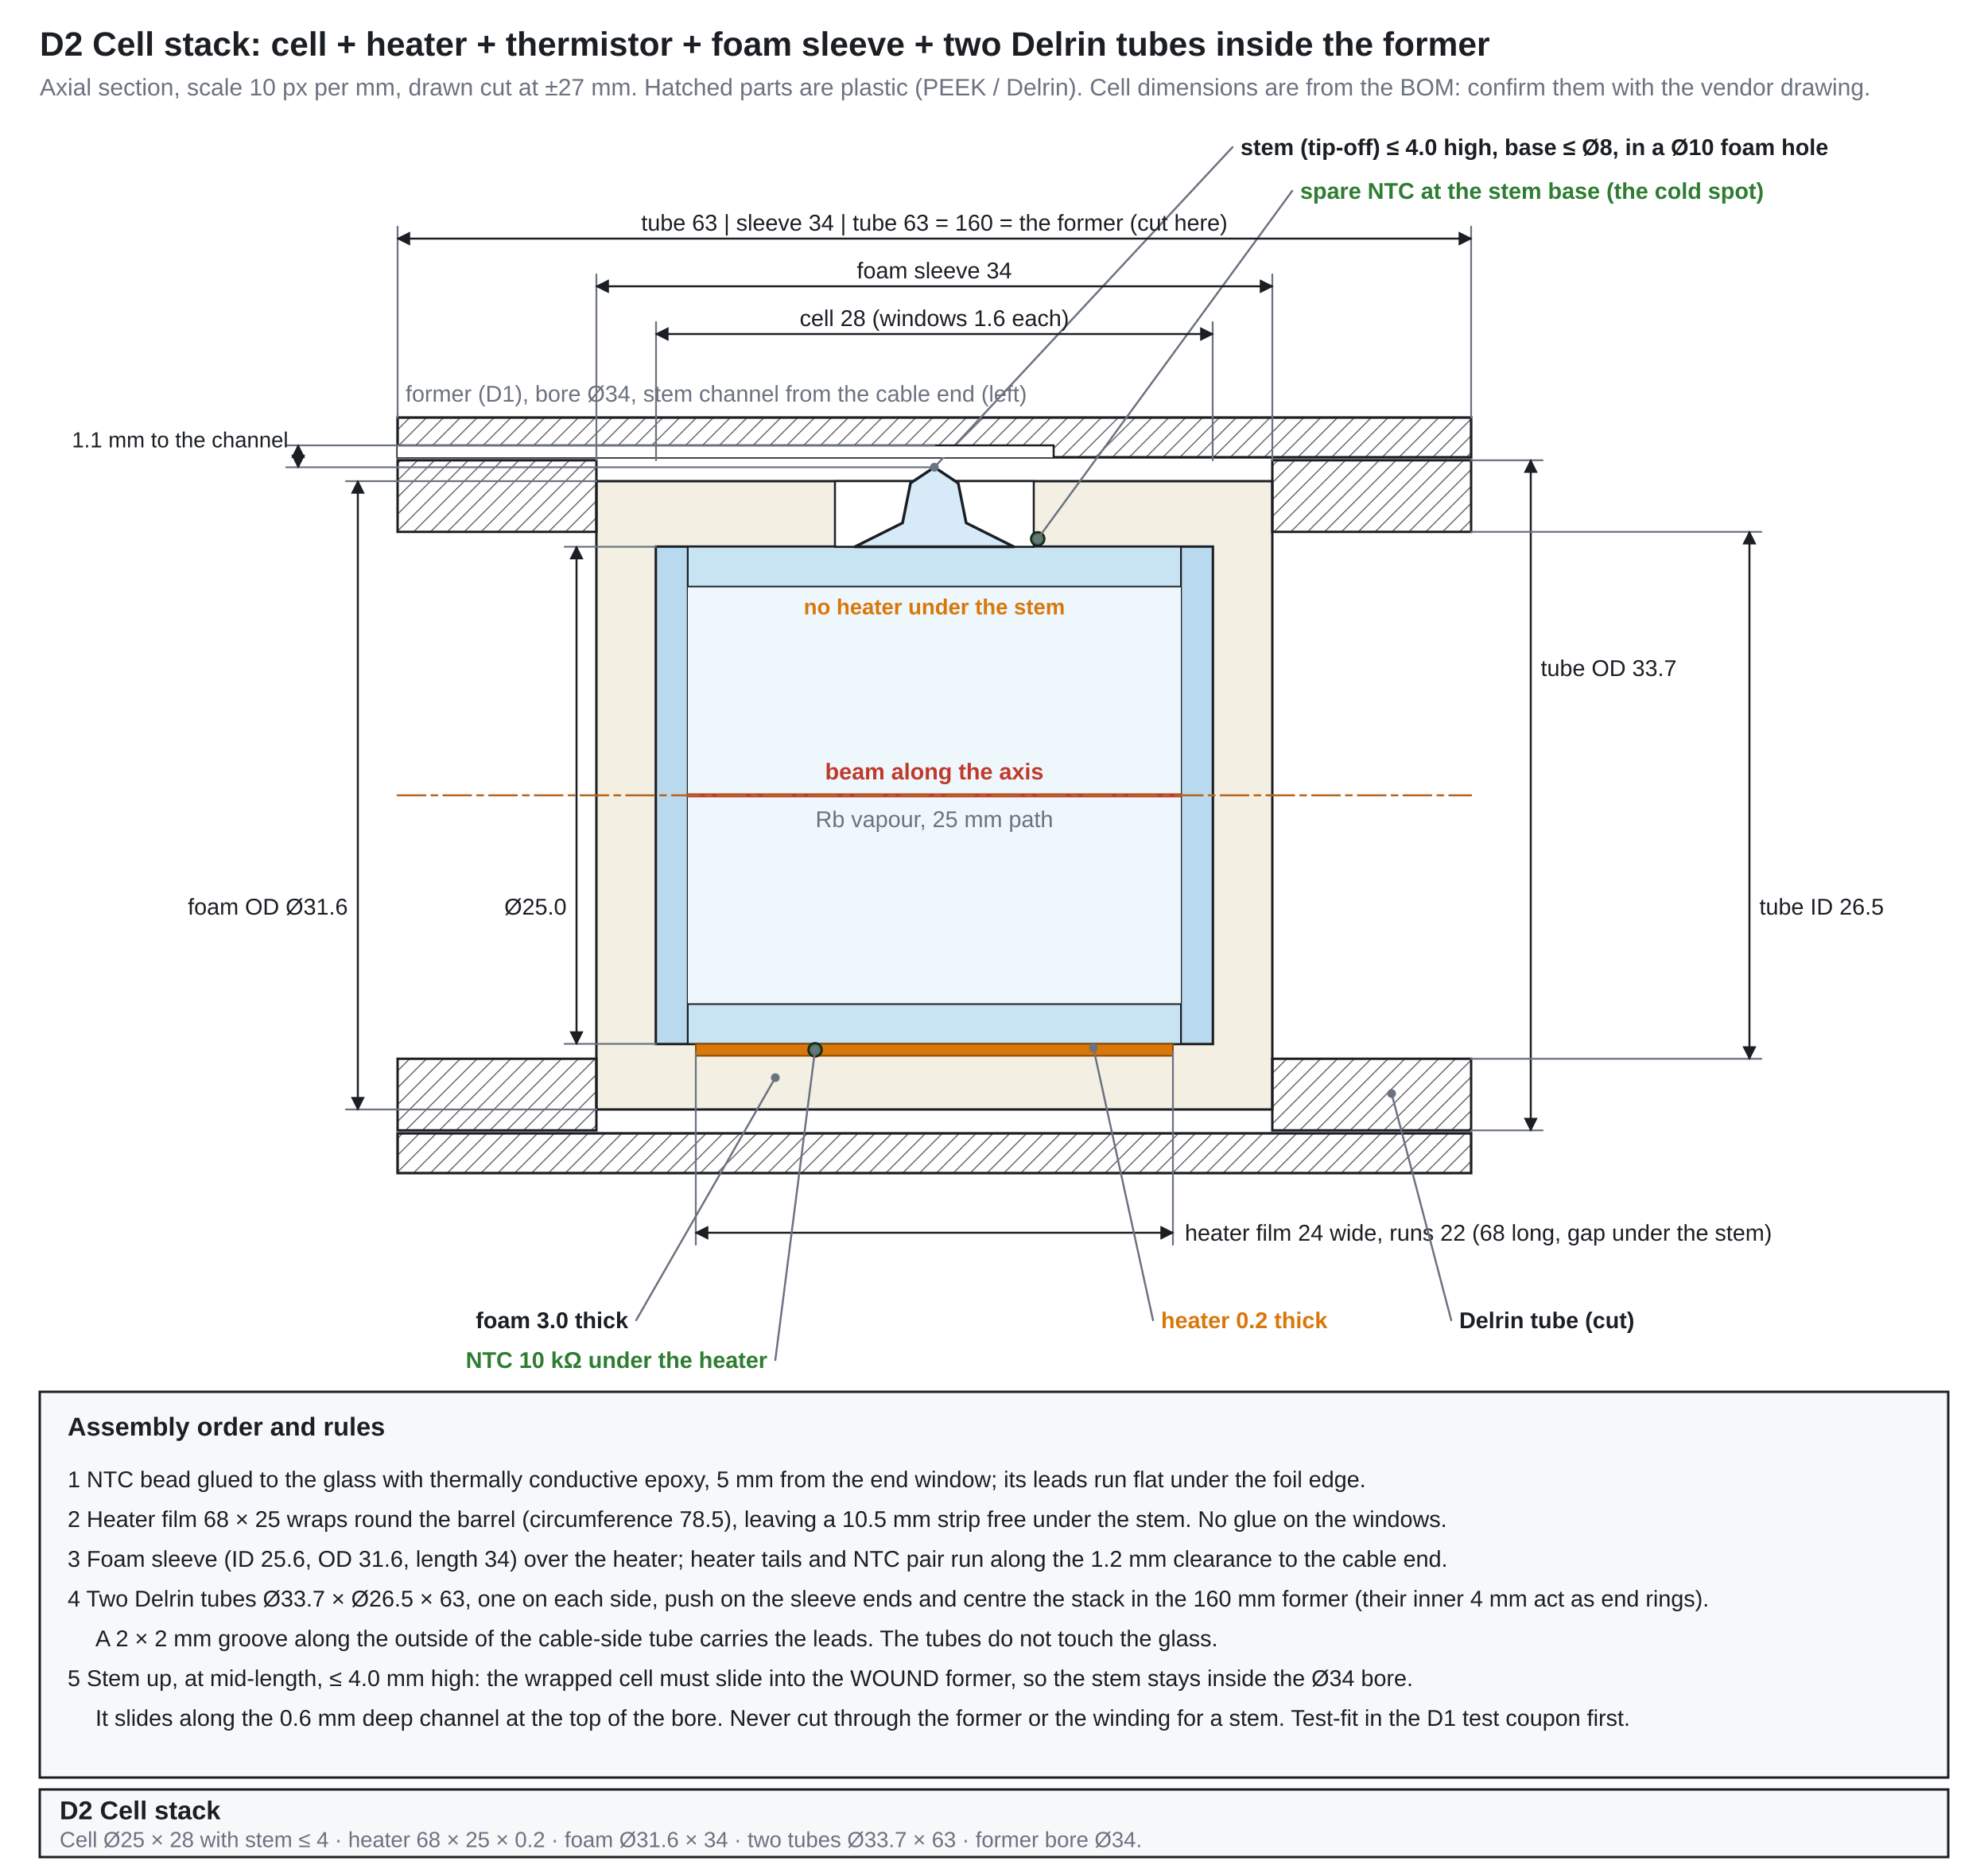
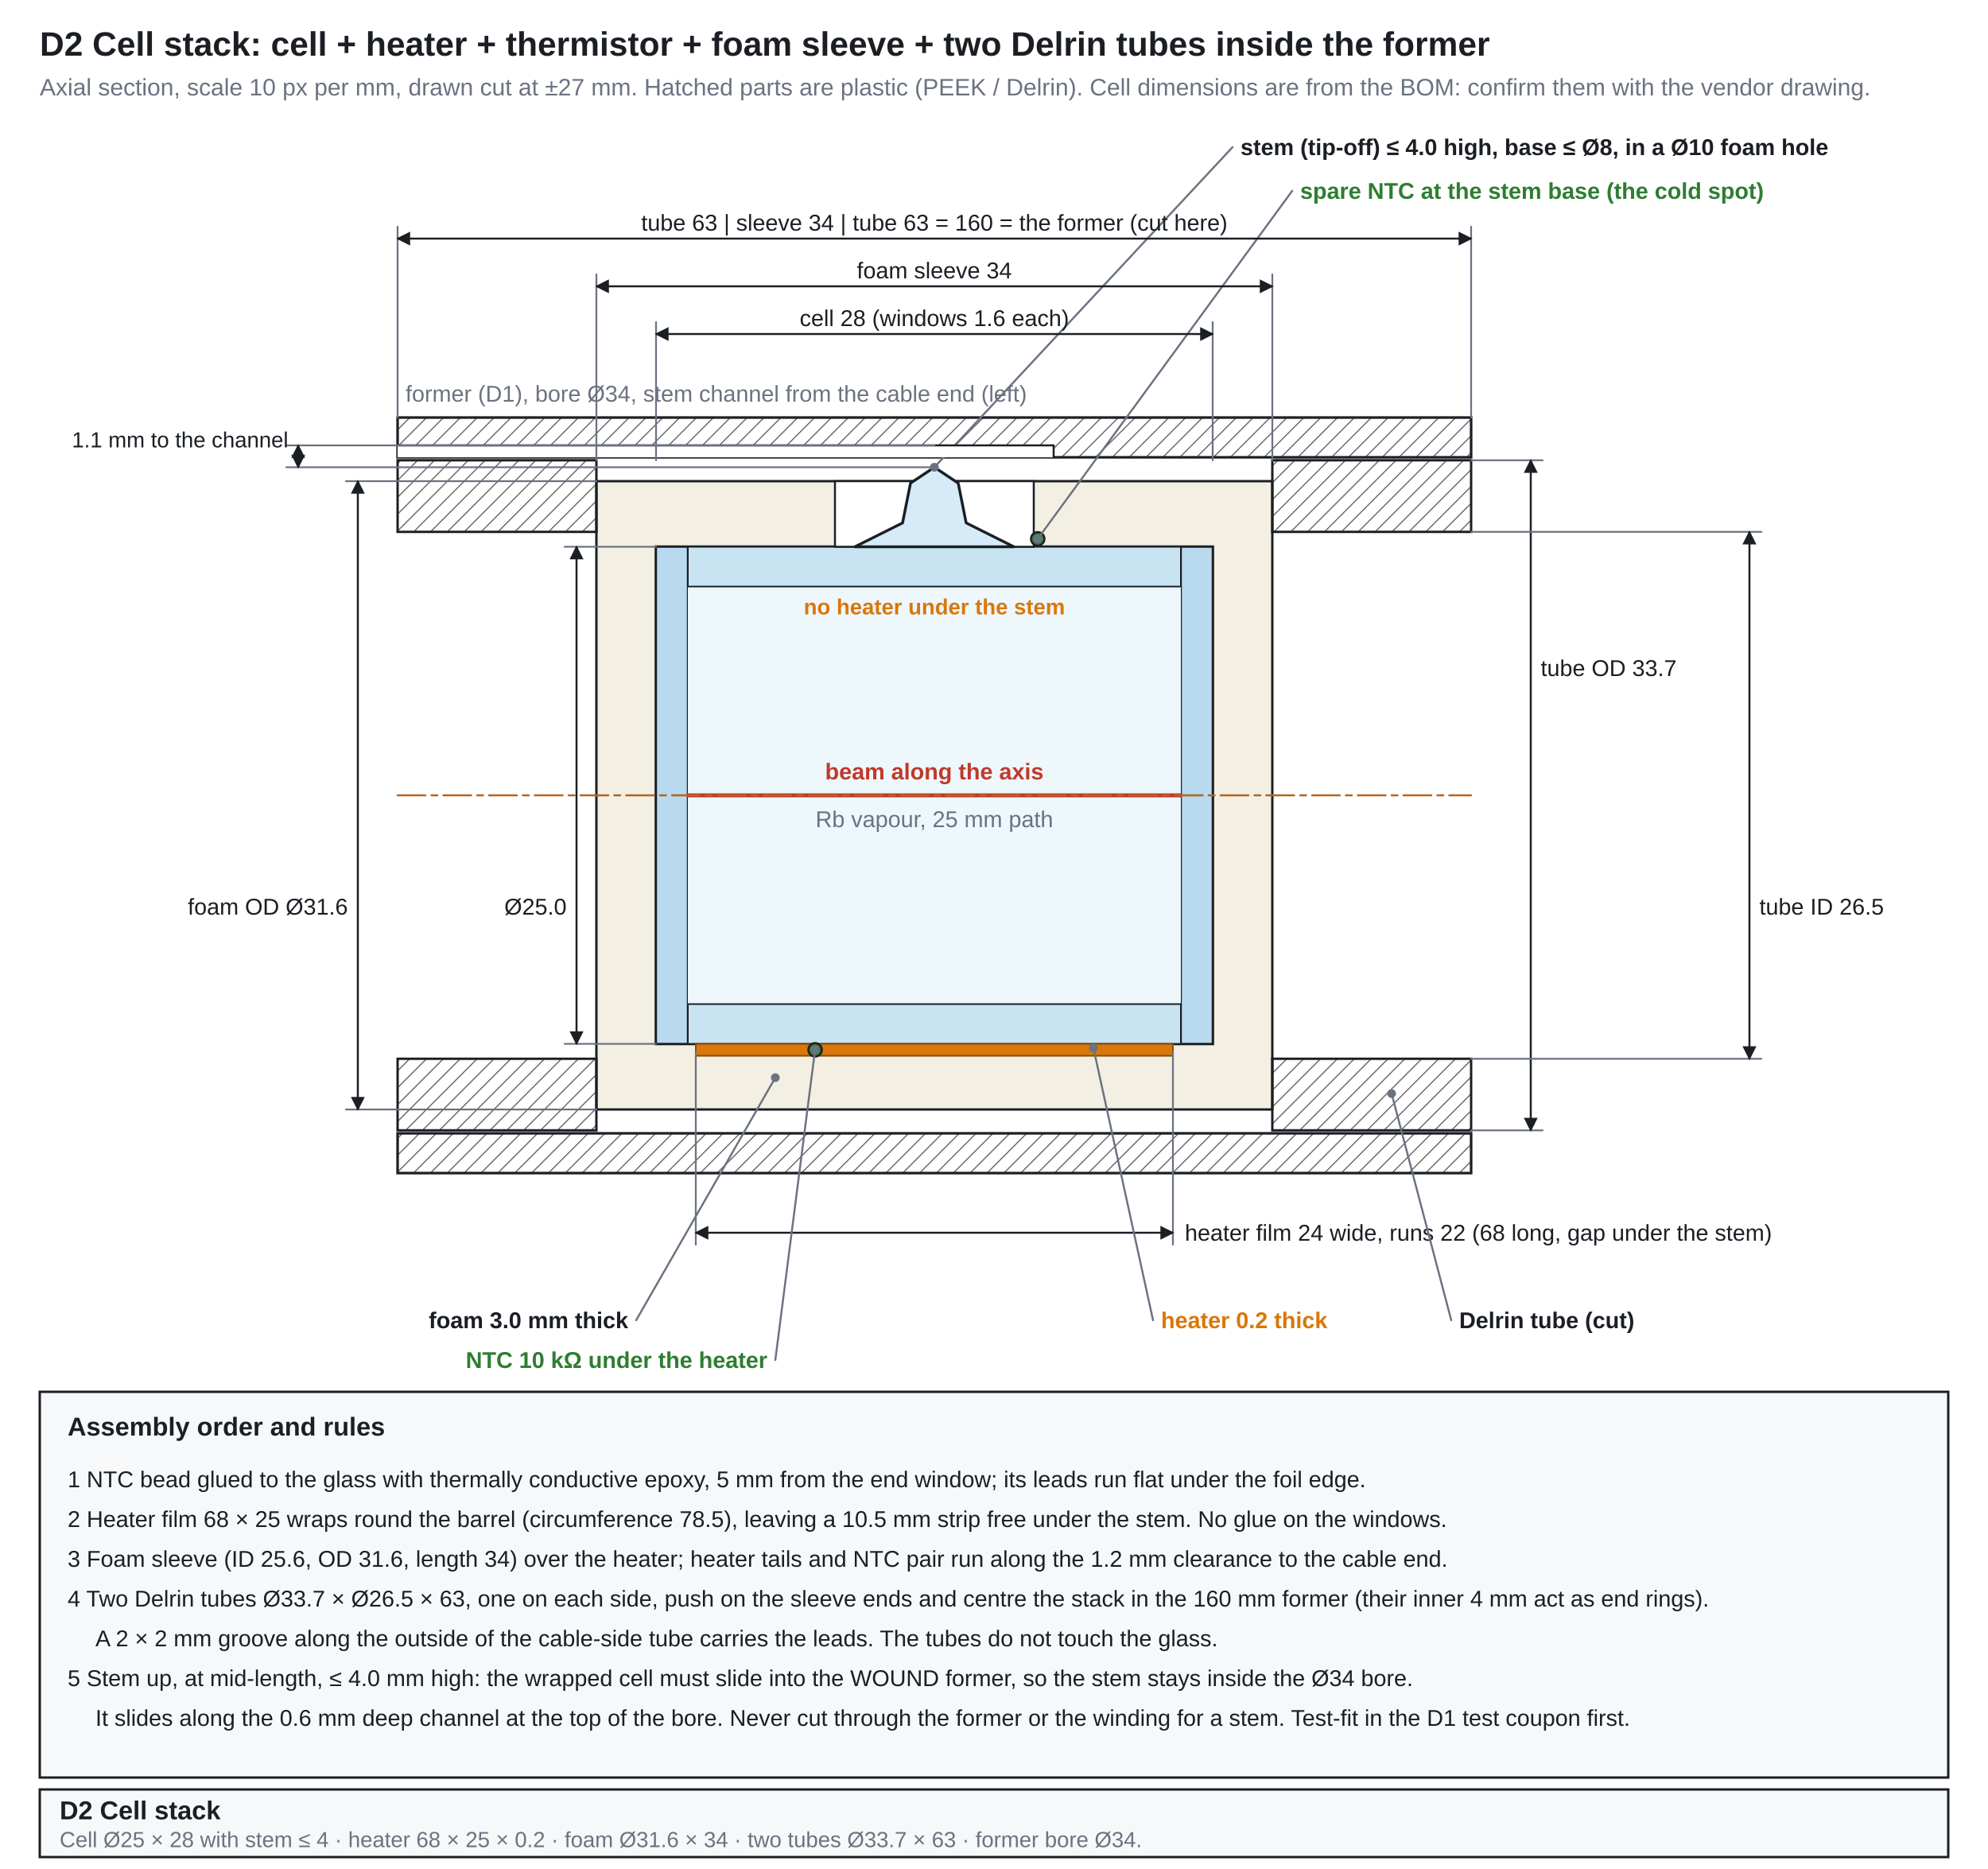
<svg xmlns="http://www.w3.org/2000/svg" viewBox="0 0 1000 940" role="img" aria-labelledby="t d" font-family="Segoe UI, Arial, Helvetica, sans-serif">
  <defs>
    <pattern id="hatch" width="6" height="6" patternUnits="userSpaceOnUse" patternTransform="rotate(45)">
      <line x1="0" y1="0" x2="0" y2="6" stroke="#555" stroke-width="1" />
    </pattern>
    <pattern id="hatchf" width="4" height="4" patternUnits="userSpaceOnUse" patternTransform="rotate(-45)">
      <line x1="0" y1="0" x2="0" y2="4" stroke="#888" stroke-width="0.8" />
    </pattern>
    <pattern id="dots" width="5" height="5" patternUnits="userSpaceOnUse">
      <circle cx="2" cy="2" r="0.8" fill="#999" />
    </pattern>
    <marker id="arr" viewBox="0 0 10 10" refX="9" refY="5" markerWidth="7" markerHeight="7" orient="auto-start-reverse">
      <path d="M0 0 L10 5 L0 10 z" fill="#1b1f24" />
    </marker>
    <marker id="arrg" viewBox="0 0 10 10" refX="9" refY="5" markerWidth="7" markerHeight="7" orient="auto-start-reverse">
      <path d="M0 0 L10 5 L0 10 z" fill="#6b7280" />
    </marker>
  </defs>
  <rect width="1000" height="940" fill="#ffffff" />
  <text x="20.00" y="28.00" font-size="17" text-anchor="start" fill="#1b1f24" font-weight="700">D2  Cell stack: cell + heater + thermistor + foam sleeve + two Delrin tubes inside the former</text>
  <text x="20.00" y="48.00" font-size="12" text-anchor="start" fill="#6b7280">Axial section, scale 10 px per mm, drawn cut at ±27 mm. Hatched parts are plastic (PEEK / Delrin). Cell dimensions are from the BOM: confirm them with the vendor drawing.</text>
  <rect x="200.00" y="210.00" width="540.00" height="20.00" rx="0" fill="url(#hatch)" stroke="#1b1f24" stroke-width="1.3" />
  <rect x="200.00" y="570.00" width="540.00" height="20.00" rx="0" fill="url(#hatch)" stroke="#1b1f24" stroke-width="1.3" />
  <text x="204.00" y="202.00" font-size="11.5" text-anchor="start" fill="#6b7280">former (D1), bore Ø34, stem channel from the cable end (left)</text>
  <rect x="300.00" y="242.00" width="340.00" height="316.00" rx="0" fill="#f3efe3" stroke="#1b1f24" stroke-width="1.2" />
  <rect x="640.00" y="231.50" width="100.00" height="36.00" rx="0" fill="url(#hatch)" stroke="#1b1f24" stroke-width="1.2" />
  <rect x="640.00" y="532.50" width="100.00" height="36.00" rx="0" fill="url(#hatch)" stroke="#1b1f24" stroke-width="1.2" />
  <rect x="200.00" y="231.50" width="100.00" height="36.00" rx="0" fill="url(#hatch)" stroke="#1b1f24" stroke-width="1.2" />
  <rect x="200.00" y="532.50" width="100.00" height="36.00" rx="0" fill="url(#hatch)" stroke="#1b1f24" stroke-width="1.2" />
  <rect x="330.00" y="275.00" width="280.00" height="250.00" rx="0" fill="#d6ebf7" stroke="#1b1f24" stroke-width="1.4" />
  <rect x="330.00" y="275.00" width="16.00" height="250.00" rx="0" fill="#b9d9ee" stroke="#1b1f24" stroke-width="1.0" />
  <rect x="594.00" y="275.00" width="16.00" height="250.00" rx="0" fill="#b9d9ee" stroke="#1b1f24" stroke-width="1.0" />
  <rect x="346.00" y="295.00" width="248.00" height="210.00" rx="0" fill="#eef7fc" stroke="none" stroke-width="0" />
  <rect x="346.00" y="275.00" width="248.00" height="20.00" rx="0" fill="#c8e3f2" stroke="#1b1f24" stroke-width="0.8" />
  <rect x="346.00" y="505.00" width="248.00" height="20.00" rx="0" fill="#c8e3f2" stroke="#1b1f24" stroke-width="0.8" />
  <rect x="350.00" y="525.00" width="240.00" height="6.00" rx="0" fill="#d9770a" stroke="#8a4b00" stroke-width="0.8" />
  <rect x="420.00" y="242.00" width="100.00" height="33.00" rx="0" fill="#ffffff" stroke="#1b1f24" stroke-width="1.0" />
  <polygon points="430.00,275.00 454.00,263.00 458.00,243.00 470.00,235.00 482.00,243.00 486.00,263.00 510.00,275.00" fill="#d6ebf7" stroke="#1b1f24" stroke-width="1.4" stroke-linejoin="round" stroke-linecap="round" />
  <circle cx="522.00" cy="271.00" r="3.40" fill="#2e7d32" stroke="#1b1f24" stroke-width="1.0" />
  <circle cx="410.00" cy="528.00" r="3.40" fill="#2e7d32" stroke="#1b1f24" stroke-width="1.0" />
  <line x1="346.00" y1="400.00" x2="594.00" y2="400.00" stroke="#c0392b" stroke-width="2.0" stroke-linecap="round" />
  <text x="470.00" y="392.00" font-size="11.5" text-anchor="middle" fill="#c0392b" font-weight="700">beam along the axis</text>
  <text x="470.00" y="416.00" font-size="11.5" text-anchor="middle" fill="#6b7280">Rb vapour, 25 mm path</text>
  <line x1="470.00" y1="235.00" x2="620.00" y2="74.00" stroke="#6b7280" stroke-width="1.0" stroke-linecap="round" />
  <circle cx="470.00" cy="235.00" r="2.2" fill="#6b7280" />
  <text x="624.00" y="78.00" font-size="11.5" text-anchor="start" fill="#1b1f24" font-weight="700">stem (tip-off) ≤ 4.0 high, base ≤ Ø8, in a Ø10 foam hole</text>
  <line x1="522.00" y1="271.00" x2="650.00" y2="96.00" stroke="#6b7280" stroke-width="1.0" stroke-linecap="round" />
  <circle cx="522.00" cy="271.00" r="2.2" fill="#6b7280" />
  <text x="654.00" y="100.00" font-size="11.5" text-anchor="start" fill="#2e7d32" font-weight="700">spare NTC at the stem base (the cold spot)</text>
  <text x="470.00" y="309.00" font-size="11" text-anchor="middle" fill="#d9770a" font-weight="700">no heater under the stem</text>
  <line x1="200.00" y1="400.00" x2="740.00" y2="400.00" stroke="#b5651d" stroke-width="1.0" stroke-dasharray="14 3 3 3" stroke-linecap="round" />
  <rect x="200.00" y="224.00" width="330.00" height="6.00" rx="0" fill="#ffffff" stroke="none" stroke-width="0" />
  <line x1="200.00" y1="224.00" x2="530.00" y2="224.00" stroke="#1b1f24" stroke-width="1.0" stroke-linecap="round" />
  <line x1="530.00" y1="224.00" x2="530.00" y2="230.00" stroke="#1b1f24" stroke-width="1.0" stroke-linecap="round" />
  <line x1="470.00" y1="224.00" x2="144.00" y2="224.00" stroke="#6b7280" stroke-width="0.9" stroke-linecap="round" />
  <line x1="470.00" y1="235.00" x2="144.00" y2="235.00" stroke="#6b7280" stroke-width="0.9" stroke-linecap="round" />
  <line x1="150.00" y1="224.00" x2="150.00" y2="235.00" stroke="#1b1f24" stroke-width="1" marker-start="url(#arr)" marker-end="url(#arr)" />
  <text x="145.00" y="233.50" font-size="11.5" text-anchor="end" fill="#1b1f24" />
  <text x="145.00" y="225.00" font-size="11" text-anchor="end" fill="#1b1f24">1.1 mm to the channel</text>
  <line x1="330.00" y1="231.50" x2="330.00" y2="162.00" stroke="#6b7280" stroke-width="0.9" stroke-linecap="round" />
  <line x1="610.00" y1="231.50" x2="610.00" y2="162.00" stroke="#6b7280" stroke-width="0.9" stroke-linecap="round" />
  <line x1="330.00" y1="168.00" x2="610.00" y2="168.00" stroke="#1b1f24" stroke-width="1" marker-start="url(#arr)" marker-end="url(#arr)" />
  <text x="470.00" y="164.00" font-size="11.5" text-anchor="middle" fill="#1b1f24">cell 28 (windows 1.6 each)</text>
  <line x1="300.00" y1="231.50" x2="300.00" y2="138.00" stroke="#6b7280" stroke-width="0.9" stroke-linecap="round" />
  <line x1="640.00" y1="231.50" x2="640.00" y2="138.00" stroke="#6b7280" stroke-width="0.9" stroke-linecap="round" />
  <line x1="300.00" y1="144.00" x2="640.00" y2="144.00" stroke="#1b1f24" stroke-width="1" marker-start="url(#arr)" marker-end="url(#arr)" />
  <text x="470.00" y="140.00" font-size="11.5" text-anchor="middle" fill="#1b1f24">foam sleeve 34</text>
  <line x1="200.00" y1="210.00" x2="200.00" y2="114.00" stroke="#6b7280" stroke-width="0.9" stroke-linecap="round" />
  <line x1="740.00" y1="210.00" x2="740.00" y2="114.00" stroke="#6b7280" stroke-width="0.9" stroke-linecap="round" />
  <line x1="200.00" y1="120.00" x2="740.00" y2="120.00" stroke="#1b1f24" stroke-width="1" marker-start="url(#arr)" marker-end="url(#arr)" />
  <text x="470.00" y="116.00" font-size="11.5" text-anchor="middle" fill="#1b1f24">tube 63 | sleeve 34 | tube 63 = 160 = the former (cut here)</text>
  <line x1="350.00" y1="529.00" x2="350.00" y2="626.00" stroke="#6b7280" stroke-width="0.9" stroke-linecap="round" />
  <line x1="590.00" y1="529.00" x2="590.00" y2="626.00" stroke="#6b7280" stroke-width="0.9" stroke-linecap="round" />
  <line x1="350.00" y1="620.00" x2="590.00" y2="620.00" stroke="#1b1f24" stroke-width="1" marker-start="url(#arr)" marker-end="url(#arr)" />
  <text x="596.00" y="624.00" font-size="11.5" text-anchor="start" fill="#1b1f24">heater film 24 wide, runs 22 (68 long, gap under the stem)</text>
  <line x1="330.00" y1="275.00" x2="284.00" y2="275.00" stroke="#6b7280" stroke-width="0.9" stroke-linecap="round" />
  <line x1="330.00" y1="525.00" x2="284.00" y2="525.00" stroke="#6b7280" stroke-width="0.9" stroke-linecap="round" />
  <line x1="290.00" y1="275.00" x2="290.00" y2="525.00" stroke="#1b1f24" stroke-width="1" marker-start="url(#arr)" marker-end="url(#arr)" />
  <text x="285.00" y="404.00" font-size="11.5" text-anchor="end" fill="#1b1f24" />
  <text x="285.00" y="460.00" font-size="11.5" text-anchor="end" fill="#1b1f24">Ø25.0</text>
  <line x1="300.00" y1="242.00" x2="174.00" y2="242.00" stroke="#6b7280" stroke-width="0.9" stroke-linecap="round" />
  <line x1="300.00" y1="558.00" x2="174.00" y2="558.00" stroke="#6b7280" stroke-width="0.9" stroke-linecap="round" />
  <line x1="180.00" y1="242.00" x2="180.00" y2="558.00" stroke="#1b1f24" stroke-width="1" marker-start="url(#arr)" marker-end="url(#arr)" />
  <text x="175.00" y="404.00" font-size="11.5" text-anchor="end" fill="#1b1f24" />
  <text x="175.00" y="460.00" font-size="11.5" text-anchor="end" fill="#1b1f24">foam OD Ø31.6</text>
  <line x1="740.00" y1="231.50" x2="776.00" y2="231.50" stroke="#6b7280" stroke-width="0.9" stroke-linecap="round" />
  <line x1="740.00" y1="568.50" x2="776.00" y2="568.50" stroke="#6b7280" stroke-width="0.9" stroke-linecap="round" />
  <line x1="770.00" y1="231.50" x2="770.00" y2="568.50" stroke="#1b1f24" stroke-width="1" marker-start="url(#arr)" marker-end="url(#arr)" />
  <text x="775.00" y="404.00" font-size="11.5" text-anchor="start" fill="#1b1f24" />
  <text x="775.00" y="340.00" font-size="11.5" text-anchor="start" fill="#1b1f24">tube OD 33.7</text>
  <line x1="740.00" y1="267.50" x2="886.00" y2="267.50" stroke="#6b7280" stroke-width="0.9" stroke-linecap="round" />
  <line x1="740.00" y1="532.50" x2="886.00" y2="532.50" stroke="#6b7280" stroke-width="0.9" stroke-linecap="round" />
  <line x1="880.00" y1="267.50" x2="880.00" y2="532.50" stroke="#1b1f24" stroke-width="1" marker-start="url(#arr)" marker-end="url(#arr)" />
  <text x="885.00" y="404.00" font-size="11.5" text-anchor="start" fill="#1b1f24" />
  <text x="885.00" y="460.00" font-size="11.5" text-anchor="start" fill="#1b1f24">tube ID 26.5</text>
  <line x1="410.00" y1="528.00" x2="390.00" y2="684.00" stroke="#6b7280" stroke-width="1.0" stroke-linecap="round" />
  <circle cx="410.00" cy="528.00" r="2.2" fill="#6b7280" />
  <text x="386.00" y="688.00" font-size="11.5" text-anchor="end" fill="#2e7d32" font-weight="700">NTC 10 kΩ under the heater</text>
  <line x1="550.00" y1="527.00" x2="580.00" y2="664.00" stroke="#6b7280" stroke-width="1.0" stroke-linecap="round" />
  <circle cx="550.00" cy="527.00" r="2.2" fill="#6b7280" />
  <text x="584.00" y="668.00" font-size="11.5" text-anchor="start" fill="#d9770a" font-weight="700">heater 0.2 thick</text>
  <line x1="700.00" y1="550.00" x2="730.00" y2="664.00" stroke="#6b7280" stroke-width="1.0" stroke-linecap="round" />
  <circle cx="700.00" cy="550.00" r="2.2" fill="#6b7280" />
  <text x="734.00" y="668.00" font-size="11.5" text-anchor="start" fill="#1b1f24" font-weight="700">Delrin tube (cut)</text>
  <line x1="390.00" y1="542.00" x2="320.00" y2="664.00" stroke="#6b7280" stroke-width="1.0" stroke-linecap="round" />
  <circle cx="390.00" cy="542.00" r="2.2" fill="#6b7280" />
-   <text x="316.00" y="668.00" font-size="11.5" text-anchor="end" fill="#1b1f24" font-weight="700">foam 3.0 thick</text>
+   <text x="316.00" y="668.00" font-size="11.5" text-anchor="end" fill="#1b1f24" font-weight="700">foam 3.0 mm thick</text>
  <rect x="20.00" y="700.00" width="960.00" height="194.00" rx="0" fill="#f7f8fa" stroke="#1b1f24" stroke-width="1.2" />
  <text x="34.00" y="722.00" font-size="13" text-anchor="start" fill="#1b1f24" font-weight="700">Assembly order and rules</text>
  <text x="34.00" y="748.00" font-size="11.5" text-anchor="start" fill="#1b1f24">1  NTC bead glued to the glass with thermally conductive epoxy, 5 mm from the end window; its leads run flat under the foil edge.</text>
  <text x="34.00" y="768.00" font-size="11.5" text-anchor="start" fill="#1b1f24">2  Heater film 68 × 25 wraps round the barrel (circumference 78.5), leaving a 10.5 mm strip free under the stem. No glue on the windows.</text>
  <text x="34.00" y="788.00" font-size="11.5" text-anchor="start" fill="#1b1f24">3  Foam sleeve (ID 25.6, OD 31.6, length 34) over the heater; heater tails and NTC pair run along the 1.2 mm clearance to the cable end.</text>
  <text x="34.00" y="808.00" font-size="11.5" text-anchor="start" fill="#1b1f24">4  Two Delrin tubes Ø33.7 × Ø26.5 × 63, one on each side, push on the sleeve ends and centre the stack in the 160 mm former (their inner 4 mm act as end rings).</text>
  <text x="48.00" y="828.00" font-size="11.5" text-anchor="start" fill="#1b1f24">A 2 × 2 mm groove along the outside of the cable-side tube carries the leads. The tubes do not touch the glass.</text>
  <text x="34.00" y="848.00" font-size="11.5" text-anchor="start" fill="#1b1f24">5  Stem up, at mid-length, ≤ 4.0 mm high: the wrapped cell must slide into the WOUND former, so the stem stays inside the Ø34 bore.</text>
  <text x="48.00" y="868.00" font-size="11.5" text-anchor="start" fill="#1b1f24">It slides along the 0.6 mm deep channel at the top of the bore. Never cut through the former or the winding for a stem. Test-fit in the D1 test coupon first.</text>
  <rect x="20.00" y="900.00" width="960.00" height="34.00" rx="0" fill="#f7f8fa" stroke="#1b1f24" stroke-width="1.2" />
  <text x="30.00" y="915.00" font-size="13" text-anchor="start" fill="#1b1f24" font-weight="700">D2  Cell stack</text>
  <text x="30.00" y="929.00" font-size="11" text-anchor="start" fill="#6b7280">Cell Ø25 × 28 with stem ≤ 4 · heater 68 × 25 × 0.2 · foam Ø31.6 × 34 · two tubes Ø33.7 × 63 · former bore Ø34.</text>
</svg>
